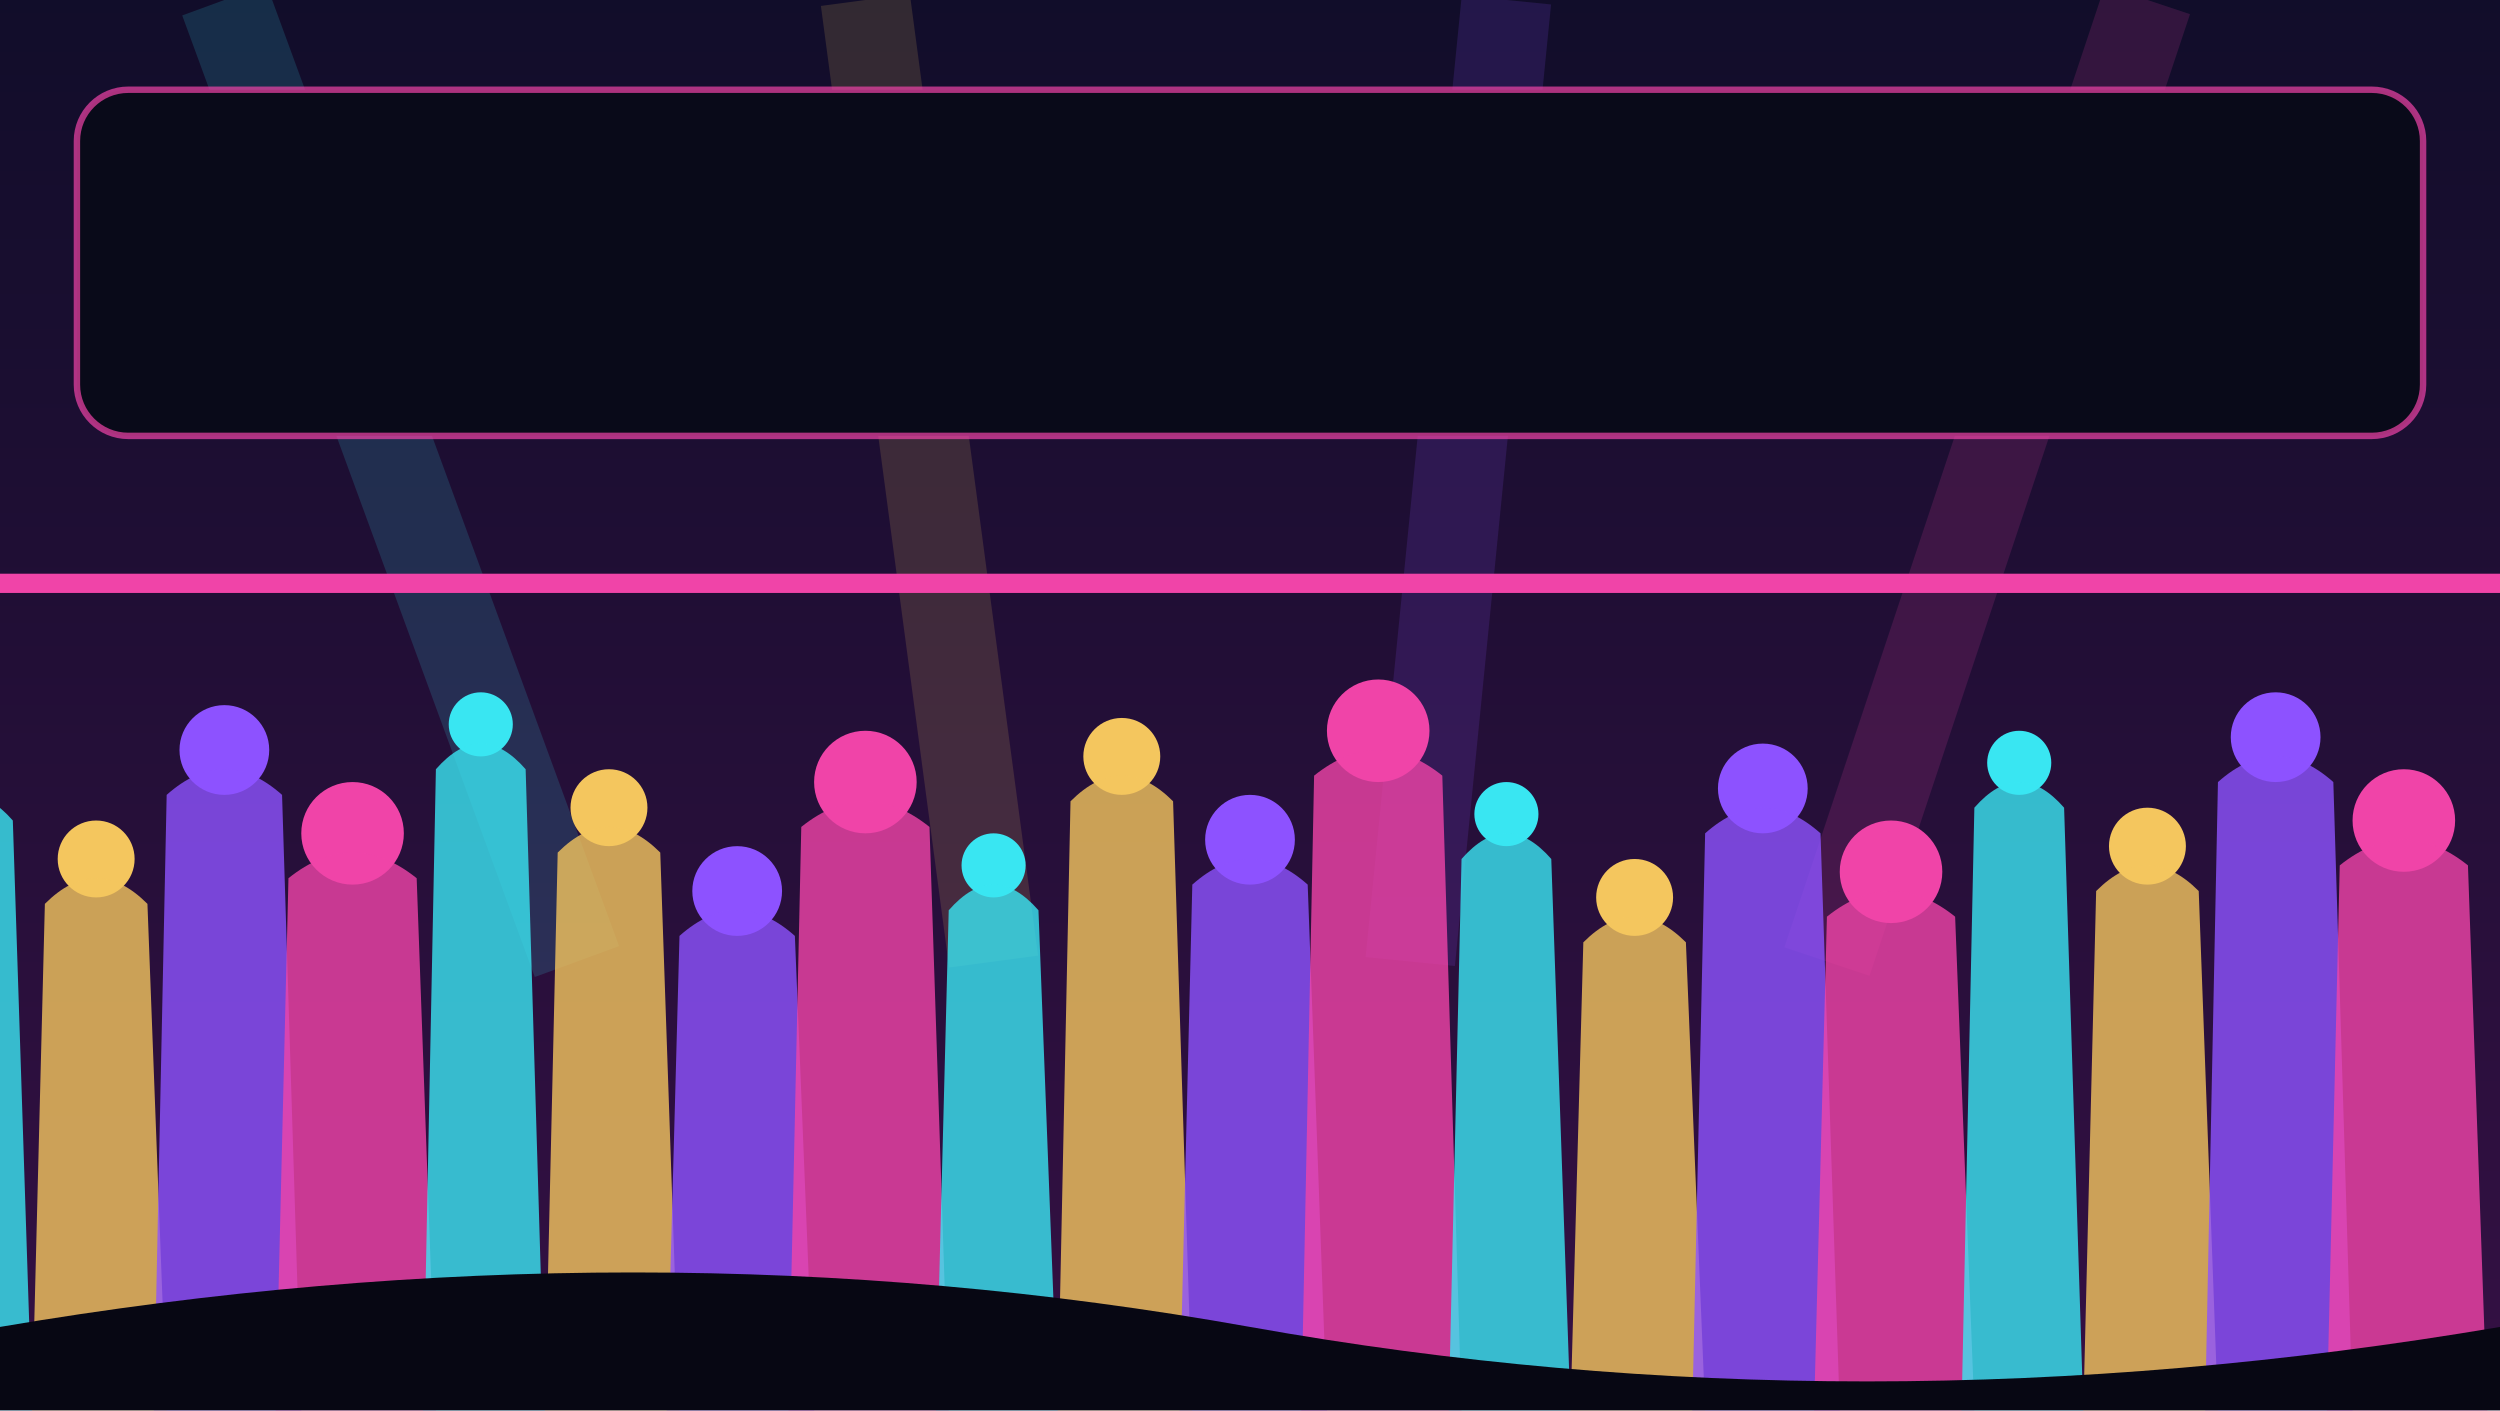
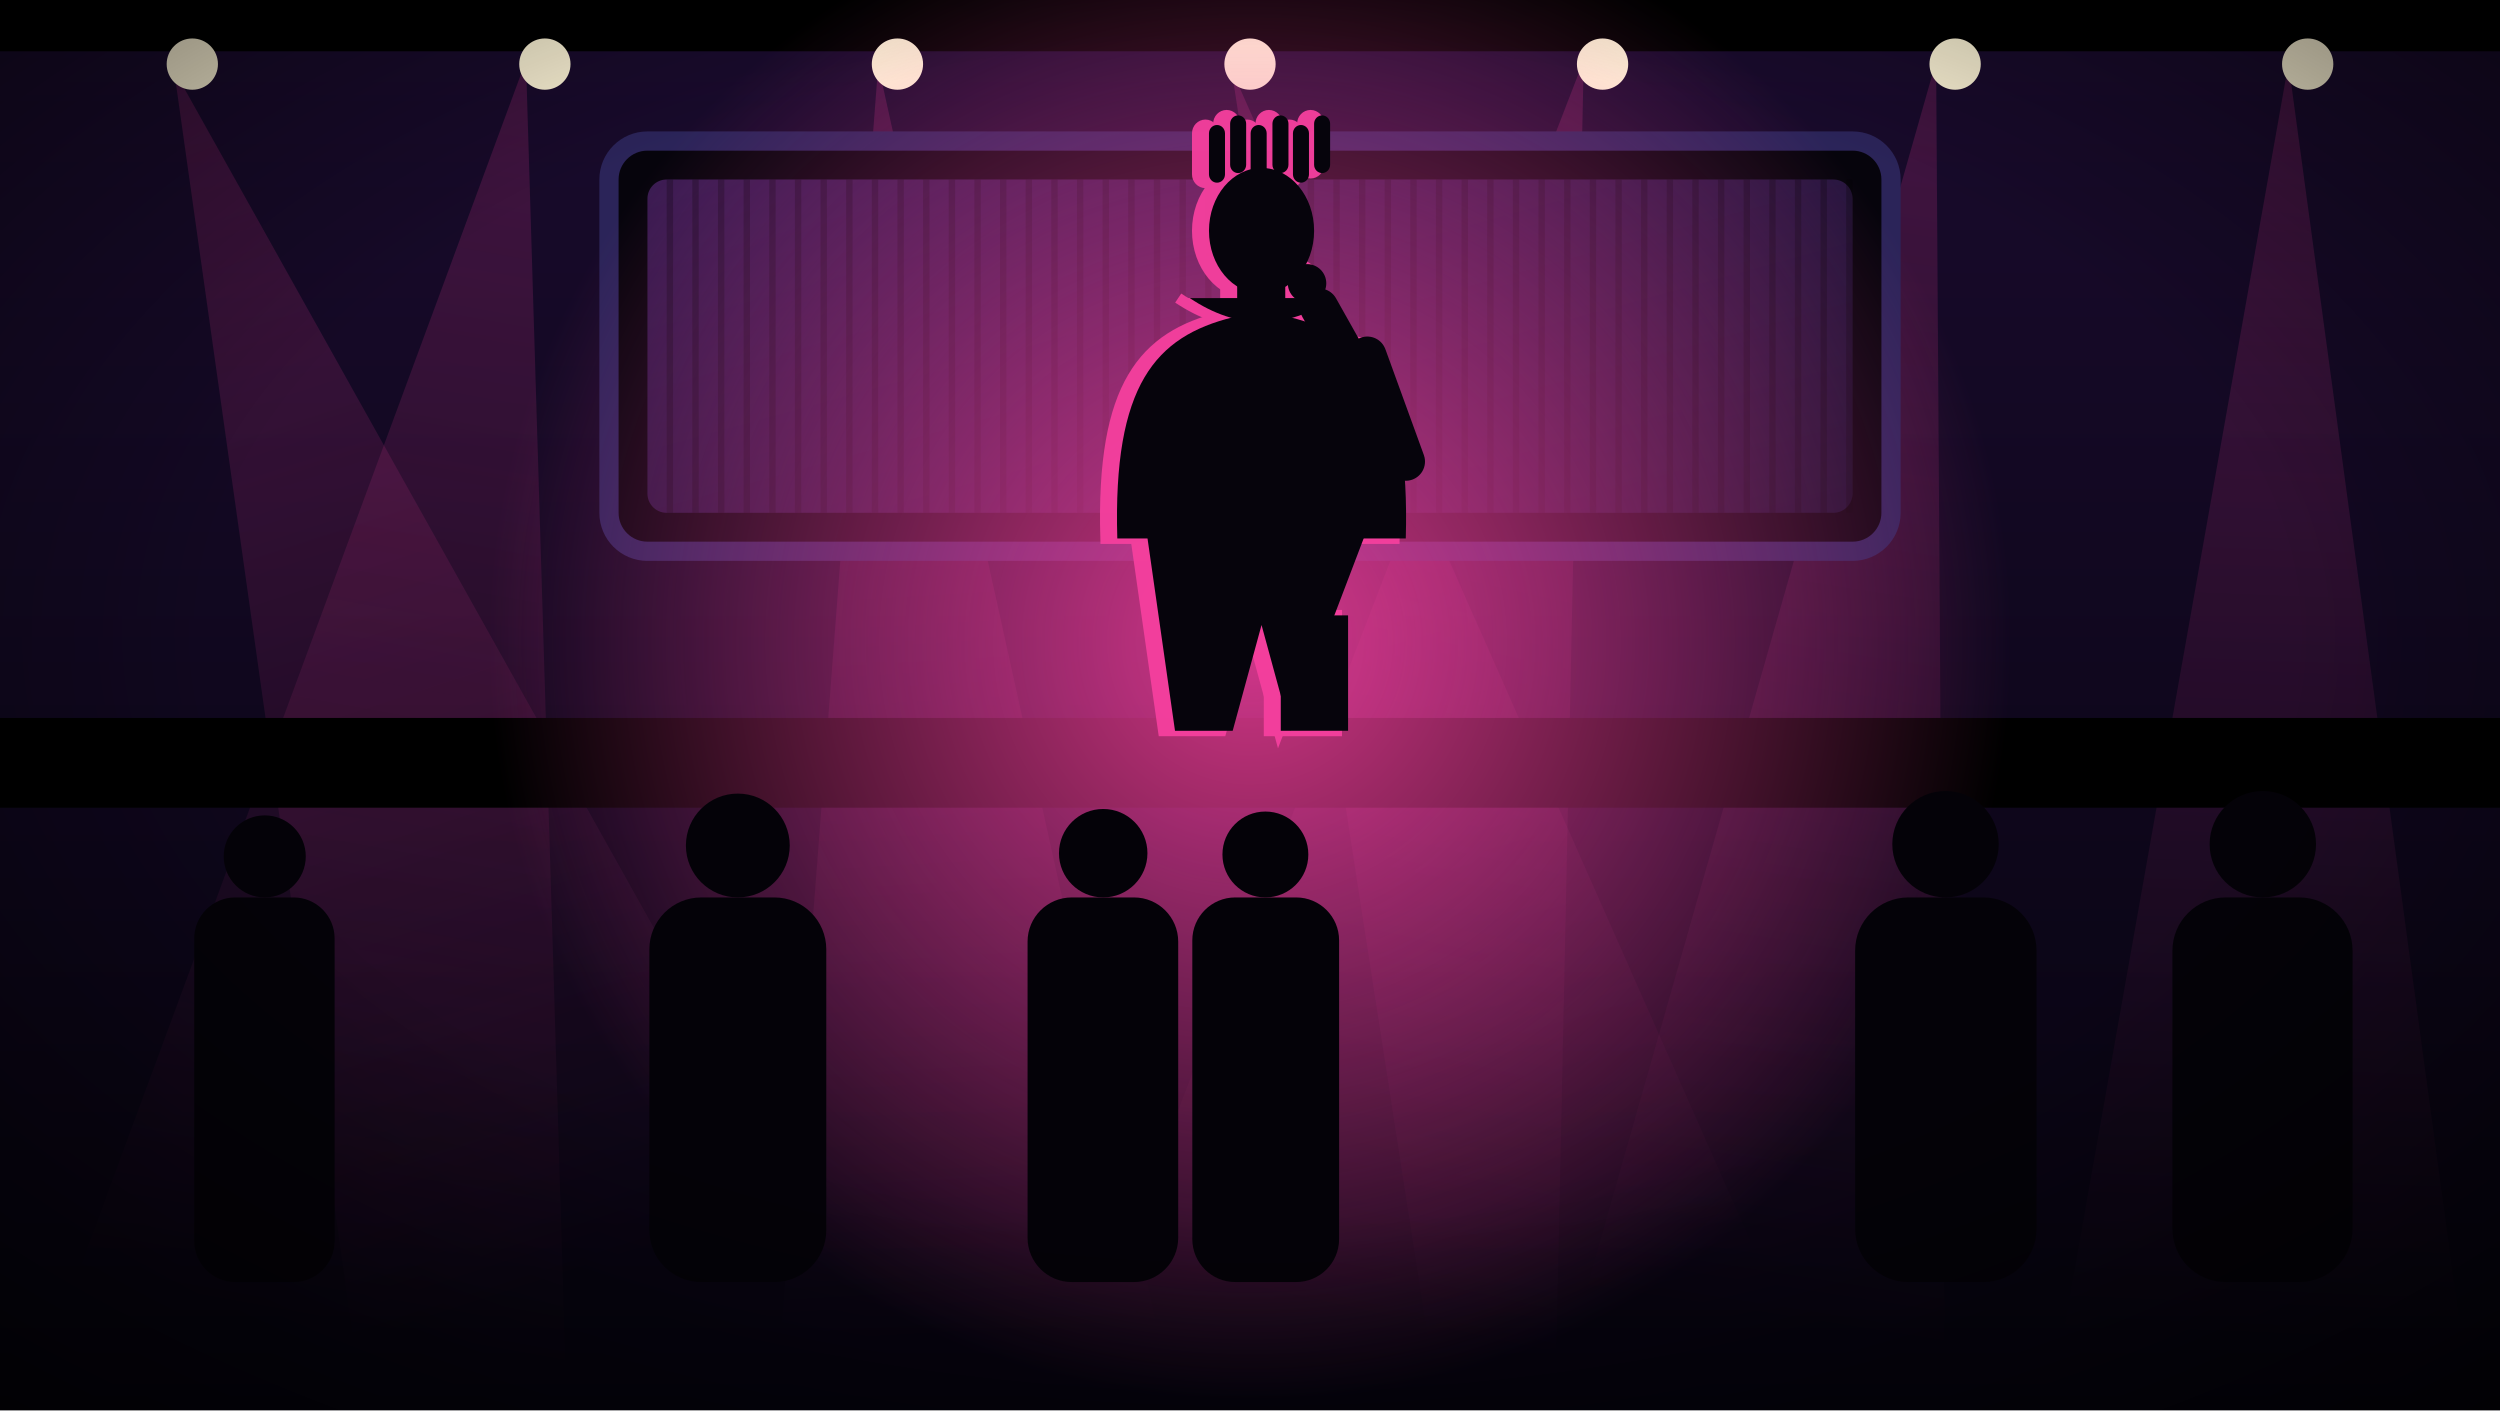
- <svg xmlns="http://www.w3.org/2000/svg" viewBox="0 0 390 220">
+ <svg xmlns="http://www.w3.org/2000/svg" viewBox="0 0 390 220" width="390" height="220" preserveAspectRatio="xMidYMid slice">
  <defs>
-     <linearGradient id="s" x1="0" y1="0" x2="0" y2="1">
-       <stop stop-color="#110D2A" />
-       <stop offset="1" stop-color="#351044" />
+     <linearGradient id="bgc1" x1="0" y1="0" x2="0" y2="1">
+       <stop offset="0" stop-color="#1A0B2E" />
+       <stop offset="1" stop-color="#05030D" />
+     </linearGradient>
+     <radialGradient id="glc1" cx=".5" cy=".5" r=".5">
+       <stop offset="0" stop-color="#F43F9D" stop-opacity=".85" />
+       <stop offset="1" stop-color="#F43F9D" stop-opacity="0" />
+     </radialGradient>
+     <radialGradient id="g2c1" cx=".5" cy=".5" r=".5">
+       <stop offset="0" stop-color="#3CD6F2" stop-opacity=".7" />
+       <stop offset="1" stop-color="#3CD6F2" stop-opacity="0" />
+     </radialGradient>
+     <linearGradient id="bec1" x1="0" y1="0" x2="0" y2="1">
+       <stop offset="0" stop-color="#F43F9D" stop-opacity=".55" />
+       <stop offset="1" stop-color="#F43F9D" stop-opacity="0" />
+     </linearGradient>
+     <radialGradient id="vgc1" cx=".5" cy=".45" r=".75">
+       <stop offset=".55" stop-color="#000" stop-opacity="0" />
+       <stop offset="1" stop-color="#000" stop-opacity=".7" />
+     </radialGradient>
+     <linearGradient id="ftc1" x1="0" y1="0" x2="0" y2="1">
+       <stop offset=".55" stop-color="#000" stop-opacity="0" />
+       <stop offset="1" stop-color="#000" stop-opacity=".55" />
+     </linearGradient>
+     <linearGradient id="ledc1" x1="0" y1="0" x2="1" y2="1">
+       <stop offset="0" stop-color="#3A1B52" />
+       <stop offset="1" stop-color="#14102B" />
    </linearGradient>
  </defs>
-   <rect width="390" height="220" fill="url(#s)" />
-   <path d="M35 0L90 150" stroke="#39E6F2" stroke-width="14" opacity=".15" />
-   <path d="M135 0L155 150" stroke="#F4C65E" stroke-width="14" opacity=".15" />
-   <path d="M235 0L220 150" stroke="#8D52FF" stroke-width="14" opacity=".15" />
-   <path d="M335 0L285 150" stroke="#F044A8" stroke-width="14" opacity=".15" />
-   <rect x="12" y="14" width="366" height="54" rx="8" fill="#090A19" stroke="#F044A8" stroke-opacity=".7" />
-   <path d="M0 91H390" stroke="#F044A8" stroke-width="3" />
-   <circle cx="-5" cy="121" r="5" fill="#39E6F2" />
-   <path d="M-14 220L-12 128Q-5 120 2 128L5 220Z" fill="#39E6F2" opacity=".8" />
-   <circle cx="15" cy="134" r="6" fill="#F4C65E" />
-   <path d="M5 220L7 141Q15 133 23 141L26 220Z" fill="#F4C65E" opacity=".8" />
-   <circle cx="35" cy="117" r="7" fill="#8D52FF" />
-   <path d="M24 220L26 124Q35 116 44 124L47 220Z" fill="#8D52FF" opacity=".8" />
-   <circle cx="55" cy="130" r="8" fill="#F044A8" />
-   <path d="M43 220L45 137Q55 129 65 137L68 220Z" fill="#F044A8" opacity=".8" />
-   <circle cx="75" cy="113" r="5" fill="#39E6F2" />
-   <path d="M66 220L68 120Q75 112 82 120L85 220Z" fill="#39E6F2" opacity=".8" />
-   <circle cx="95" cy="126" r="6" fill="#F4C65E" />
-   <path d="M85 220L87 133Q95 125 103 133L106 220Z" fill="#F4C65E" opacity=".8" />
-   <circle cx="115" cy="139" r="7" fill="#8D52FF" />
-   <path d="M104 220L106 146Q115 138 124 146L127 220Z" fill="#8D52FF" opacity=".8" />
-   <circle cx="135" cy="122" r="8" fill="#F044A8" />
-   <path d="M123 220L125 129Q135 121 145 129L148 220Z" fill="#F044A8" opacity=".8" />
-   <circle cx="155" cy="135" r="5" fill="#39E6F2" />
-   <path d="M146 220L148 142Q155 134 162 142L165 220Z" fill="#39E6F2" opacity=".8" />
-   <circle cx="175" cy="118" r="6" fill="#F4C65E" />
-   <path d="M165 220L167 125Q175 117 183 125L186 220Z" fill="#F4C65E" opacity=".8" />
-   <circle cx="195" cy="131" r="7" fill="#8D52FF" />
-   <path d="M184 220L186 138Q195 130 204 138L207 220Z" fill="#8D52FF" opacity=".8" />
-   <circle cx="215" cy="114" r="8" fill="#F044A8" />
-   <path d="M203 220L205 121Q215 113 225 121L228 220Z" fill="#F044A8" opacity=".8" />
-   <circle cx="235" cy="127" r="5" fill="#39E6F2" />
-   <path d="M226 220L228 134Q235 126 242 134L245 220Z" fill="#39E6F2" opacity=".8" />
-   <circle cx="255" cy="140" r="6" fill="#F4C65E" />
-   <path d="M245 220L247 147Q255 139 263 147L266 220Z" fill="#F4C65E" opacity=".8" />
-   <circle cx="275" cy="123" r="7" fill="#8D52FF" />
-   <path d="M264 220L266 130Q275 122 284 130L287 220Z" fill="#8D52FF" opacity=".8" />
-   <circle cx="295" cy="136" r="8" fill="#F044A8" />
-   <path d="M283 220L285 143Q295 135 305 143L308 220Z" fill="#F044A8" opacity=".8" />
-   <circle cx="315" cy="119" r="5" fill="#39E6F2" />
-   <path d="M306 220L308 126Q315 118 322 126L325 220Z" fill="#39E6F2" opacity=".8" />
-   <circle cx="335" cy="132" r="6" fill="#F4C65E" />
-   <path d="M325 220L327 139Q335 131 343 139L346 220Z" fill="#F4C65E" opacity=".8" />
-   <circle cx="355" cy="115" r="7" fill="#8D52FF" />
-   <path d="M344 220L346 122Q355 114 364 122L367 220Z" fill="#8D52FF" opacity=".8" />
-   <circle cx="375" cy="128" r="8" fill="#F044A8" />
-   <path d="M363 220L365 135Q375 127 385 135L388 220Z" fill="#F044A8" opacity=".8" />
-   <path d="M0 207Q100 190 195 207T390 207V220H0Z" fill="#070713" />
+   <rect width="390" height="220" fill="url(#bgc1)" />
+   <path d="M27.0 10.0 L-7.4 210.0 L67.4 210.0 Z" fill="url(#bec1)" opacity="0.35" transform="rotate(-17.8 30.0 10.0)" />
+   <path d="M82.0 10.0 L46.1 210.0 L123.9 210.0 Z" fill="url(#bec1)" opacity="0.35" transform="rotate(10.1 85.0 10.0)" />
+   <path d="M137.0 10.0 L110.4 210.0 L169.6 210.0 Z" fill="url(#bec1)" opacity="0.35" transform="rotate(-3.2 140.0 10.0)" />
+   <path d="M192.0 10.0 L168.5 210.0 L221.5 210.0 Z" fill="url(#bec1)" opacity="0.35" transform="rotate(-15.5 195.0 10.0)" />
+   <path d="M247.0 10.0 L214.9 210.0 L285.1 210.0 Z" fill="url(#bec1)" opacity="0.35" transform="rotate(12.0 250.0 10.0)" />
+   <path d="M302.0 10.0 L276.4 210.0 L333.6 210.0 Z" fill="url(#bec1)" opacity="0.35" transform="rotate(8.6 305.0 10.0)" />
+   <path d="M357.0 10.0 L328.7 210.0 L391.3 210.0 Z" fill="url(#bec1)" opacity="0.35" transform="rotate(2.0 360.0 10.0)" />
+   <rect width="390" height="8" fill="#000" />
+   <circle cx="30" cy="10" r="4" fill="#FFF6D8" />
+   <circle cx="85" cy="10" r="4" fill="#FFF6D8" />
+   <circle cx="140" cy="10" r="4" fill="#FFF6D8" />
+   <circle cx="195" cy="10" r="4" fill="#FFF6D8" />
+   <circle cx="250" cy="10" r="4" fill="#FFF6D8" />
+   <circle cx="305" cy="10" r="4" fill="#FFF6D8" />
+   <circle cx="360" cy="10" r="4" fill="#FFF6D8" />
+   <rect x="95" y="22" width="200" height="64" rx="6" fill="#06040C" stroke="#2B2459" stroke-width="3" />
+   <rect x="101" y="28" width="188" height="52" rx="3" fill="url(#ledc1)" />
+   <rect x="104" y="28" width="1" height="52" fill="#000" opacity=".25" />
+   <rect x="108" y="28" width="1" height="52" fill="#000" opacity=".25" />
+   <rect x="112" y="28" width="1" height="52" fill="#000" opacity=".25" />
+   <rect x="116" y="28" width="1" height="52" fill="#000" opacity=".25" />
+   <rect x="120" y="28" width="1" height="52" fill="#000" opacity=".25" />
+   <rect x="124" y="28" width="1" height="52" fill="#000" opacity=".25" />
+   <rect x="128" y="28" width="1" height="52" fill="#000" opacity=".25" />
+   <rect x="132" y="28" width="1" height="52" fill="#000" opacity=".25" />
+   <rect x="136" y="28" width="1" height="52" fill="#000" opacity=".25" />
+   <rect x="140" y="28" width="1" height="52" fill="#000" opacity=".25" />
+   <rect x="144" y="28" width="1" height="52" fill="#000" opacity=".25" />
+   <rect x="148" y="28" width="1" height="52" fill="#000" opacity=".25" />
+   <rect x="152" y="28" width="1" height="52" fill="#000" opacity=".25" />
+   <rect x="156" y="28" width="1" height="52" fill="#000" opacity=".25" />
+   <rect x="160" y="28" width="1" height="52" fill="#000" opacity=".25" />
+   <rect x="164" y="28" width="1" height="52" fill="#000" opacity=".25" />
+   <rect x="168" y="28" width="1" height="52" fill="#000" opacity=".25" />
+   <rect x="172" y="28" width="1" height="52" fill="#000" opacity=".25" />
+   <rect x="176" y="28" width="1" height="52" fill="#000" opacity=".25" />
+   <rect x="180" y="28" width="1" height="52" fill="#000" opacity=".25" />
+   <rect x="184" y="28" width="1" height="52" fill="#000" opacity=".25" />
+   <rect x="188" y="28" width="1" height="52" fill="#000" opacity=".25" />
+   <rect x="192" y="28" width="1" height="52" fill="#000" opacity=".25" />
+   <rect x="196" y="28" width="1" height="52" fill="#000" opacity=".25" />
+   <rect x="200" y="28" width="1" height="52" fill="#000" opacity=".25" />
+   <rect x="204" y="28" width="1" height="52" fill="#000" opacity=".25" />
+   <rect x="208" y="28" width="1" height="52" fill="#000" opacity=".25" />
+   <rect x="212" y="28" width="1" height="52" fill="#000" opacity=".25" />
+   <rect x="216" y="28" width="1" height="52" fill="#000" opacity=".25" />
+   <rect x="220" y="28" width="1" height="52" fill="#000" opacity=".25" />
+   <rect x="224" y="28" width="1" height="52" fill="#000" opacity=".25" />
+   <rect x="228" y="28" width="1" height="52" fill="#000" opacity=".25" />
+   <rect x="232" y="28" width="1" height="52" fill="#000" opacity=".25" />
+   <rect x="236" y="28" width="1" height="52" fill="#000" opacity=".25" />
+   <rect x="240" y="28" width="1" height="52" fill="#000" opacity=".25" />
+   <rect x="244" y="28" width="1" height="52" fill="#000" opacity=".25" />
+   <rect x="248" y="28" width="1" height="52" fill="#000" opacity=".25" />
+   <rect x="252" y="28" width="1" height="52" fill="#000" opacity=".25" />
+   <rect x="256" y="28" width="1" height="52" fill="#000" opacity=".25" />
+   <rect x="260" y="28" width="1" height="52" fill="#000" opacity=".25" />
+   <rect x="264" y="28" width="1" height="52" fill="#000" opacity=".25" />
+   <rect x="268" y="28" width="1" height="52" fill="#000" opacity=".25" />
+   <rect x="272" y="28" width="1" height="52" fill="#000" opacity=".25" />
+   <rect x="276" y="28" width="1" height="52" fill="#000" opacity=".25" />
+   <rect x="280" y="28" width="1" height="52" fill="#000" opacity=".25" />
+   <rect x="284" y="28" width="1" height="52" fill="#000" opacity=".25" />
+   <rect x="288" y="28" width="1" height="52" fill="#000" opacity=".25" />
+   <rect y="112" width="390" height="14" fill="#000" />
+   <circle cx="195.0" cy="100.0" r="120.0" fill="url(#glc1)" />
+   <g>
+     <g fill="#F43F9D" stroke="#F43F9D" stroke-width="1.7" opacity=".95">
+       <ellipse cx="195.0" cy="36.0" rx="8.2" ry="9.8" />
+       <rect x="186.8" y="19.5" width="2.5" height="9.0" rx="1.3" />
+       <rect x="190.1" y="18.0" width="2.5" height="9.0" rx="1.3" />
+       <rect x="193.3" y="19.5" width="2.5" height="9.0" rx="1.3" />
+       <rect x="196.7" y="18.0" width="2.5" height="9.0" rx="1.3" />
+       <rect x="199.9" y="19.5" width="2.5" height="9.0" rx="1.3" />
+       <rect x="203.2" y="18.0" width="2.5" height="9.0" rx="1.3" />
+       <rect x="191.2" y="43.5" width="7.5" height="7.5" />
+       <path d="M172.5 84.0 C171.8 60.0 178.5 52.5 190.5 49.5 L199.5 49.5 L199.5 49.5 L199.5 49.5 C211.5 52.5 218.2 60.0 217.5 84.0 Z" />
+       <path d="M177.0 82.5 L181.5 114.0 L190.5 114.0 L195.0 97.5 L199.5 114.0 L211.5 82.5 Z" />
+       <rect x="198.0" y="96.0" width="10.5" height="18.0" />
+       <path d="M211.5 55.5 L217.5 72.0 L204.0 48.0" fill="none" stroke="#F43F9D" stroke-width="6.0" stroke-linecap="round" stroke-linejoin="round" />
+       <path d="M204.0 48.0 L207.0 55.5" stroke="#F43F9D" stroke-width="2.4" stroke-linecap="round" />
+       <circle cx="202.1" cy="44.2" r="3.0" />
+       <path d="M183.8 46.5 q11.2 7.5 22.5 0" />
+     </g>
+     <g fill="#06040C" transform="translate(1.8 0)">
+       <ellipse cx="195.0" cy="36.0" rx="8.2" ry="9.8" />
+       <rect x="186.8" y="19.5" width="2.5" height="9.0" rx="1.3" />
+       <rect x="190.1" y="18.0" width="2.5" height="9.0" rx="1.3" />
+       <rect x="193.3" y="19.5" width="2.5" height="9.0" rx="1.3" />
+       <rect x="196.7" y="18.0" width="2.5" height="9.0" rx="1.3" />
+       <rect x="199.9" y="19.5" width="2.5" height="9.0" rx="1.3" />
+       <rect x="203.2" y="18.0" width="2.5" height="9.0" rx="1.3" />
+       <rect x="191.2" y="43.5" width="7.5" height="7.5" />
+       <path d="M172.5 84.0 C171.8 60.0 178.5 52.5 190.5 49.5 L199.5 49.5 L199.5 49.5 L199.5 49.5 C211.5 52.5 218.2 60.0 217.5 84.0 Z" />
+       <path d="M177.0 82.5 L181.5 114.0 L190.5 114.0 L195.0 97.5 L199.5 114.0 L211.5 82.5 Z" />
+       <rect x="198.0" y="96.0" width="10.5" height="18.0" />
+       <path d="M211.5 55.5 L217.5 72.0 L204.0 48.0" fill="none" stroke="#06040C" stroke-width="6.0" stroke-linecap="round" stroke-linejoin="round" />
+       <path d="M204.0 48.0 L207.0 55.5" stroke="#06040C" stroke-width="2.4" stroke-linecap="round" />
+       <circle cx="202.1" cy="44.2" r="3.0" />
+       <path d="M183.8 46.5 q11.2 7.5 22.5 0" />
+     </g>
+   </g>
+   <g fill="#040208">
+     <circle cx="41.3" cy="133.6" r="6.4" />
+     <rect x="30.3" y="140.0" width="21.9" height="60.0" rx="6.4" />
+     <circle cx="115.1" cy="131.9" r="8.1" />
+     <rect x="101.3" y="140.0" width="27.6" height="60.0" rx="8.1" />
+     <circle cx="172.1" cy="133.1" r="6.9" />
+     <rect x="160.3" y="140.0" width="23.5" height="60.0" rx="6.9" />
+     <circle cx="197.4" cy="133.3" r="6.7" />
+     <rect x="186.0" y="140.0" width="22.9" height="60.0" rx="6.7" />
+     <circle cx="303.5" cy="131.7" r="8.3" />
+     <rect x="289.4" y="140.0" width="28.3" height="60.0" rx="8.3" />
+     <circle cx="353.0" cy="131.7" r="8.3" />
+     <rect x="338.9" y="140.0" width="28.1" height="60.0" rx="8.3" />
+   </g>
+   <rect width="390" height="220" fill="url(#vgc1)" />
</svg>
